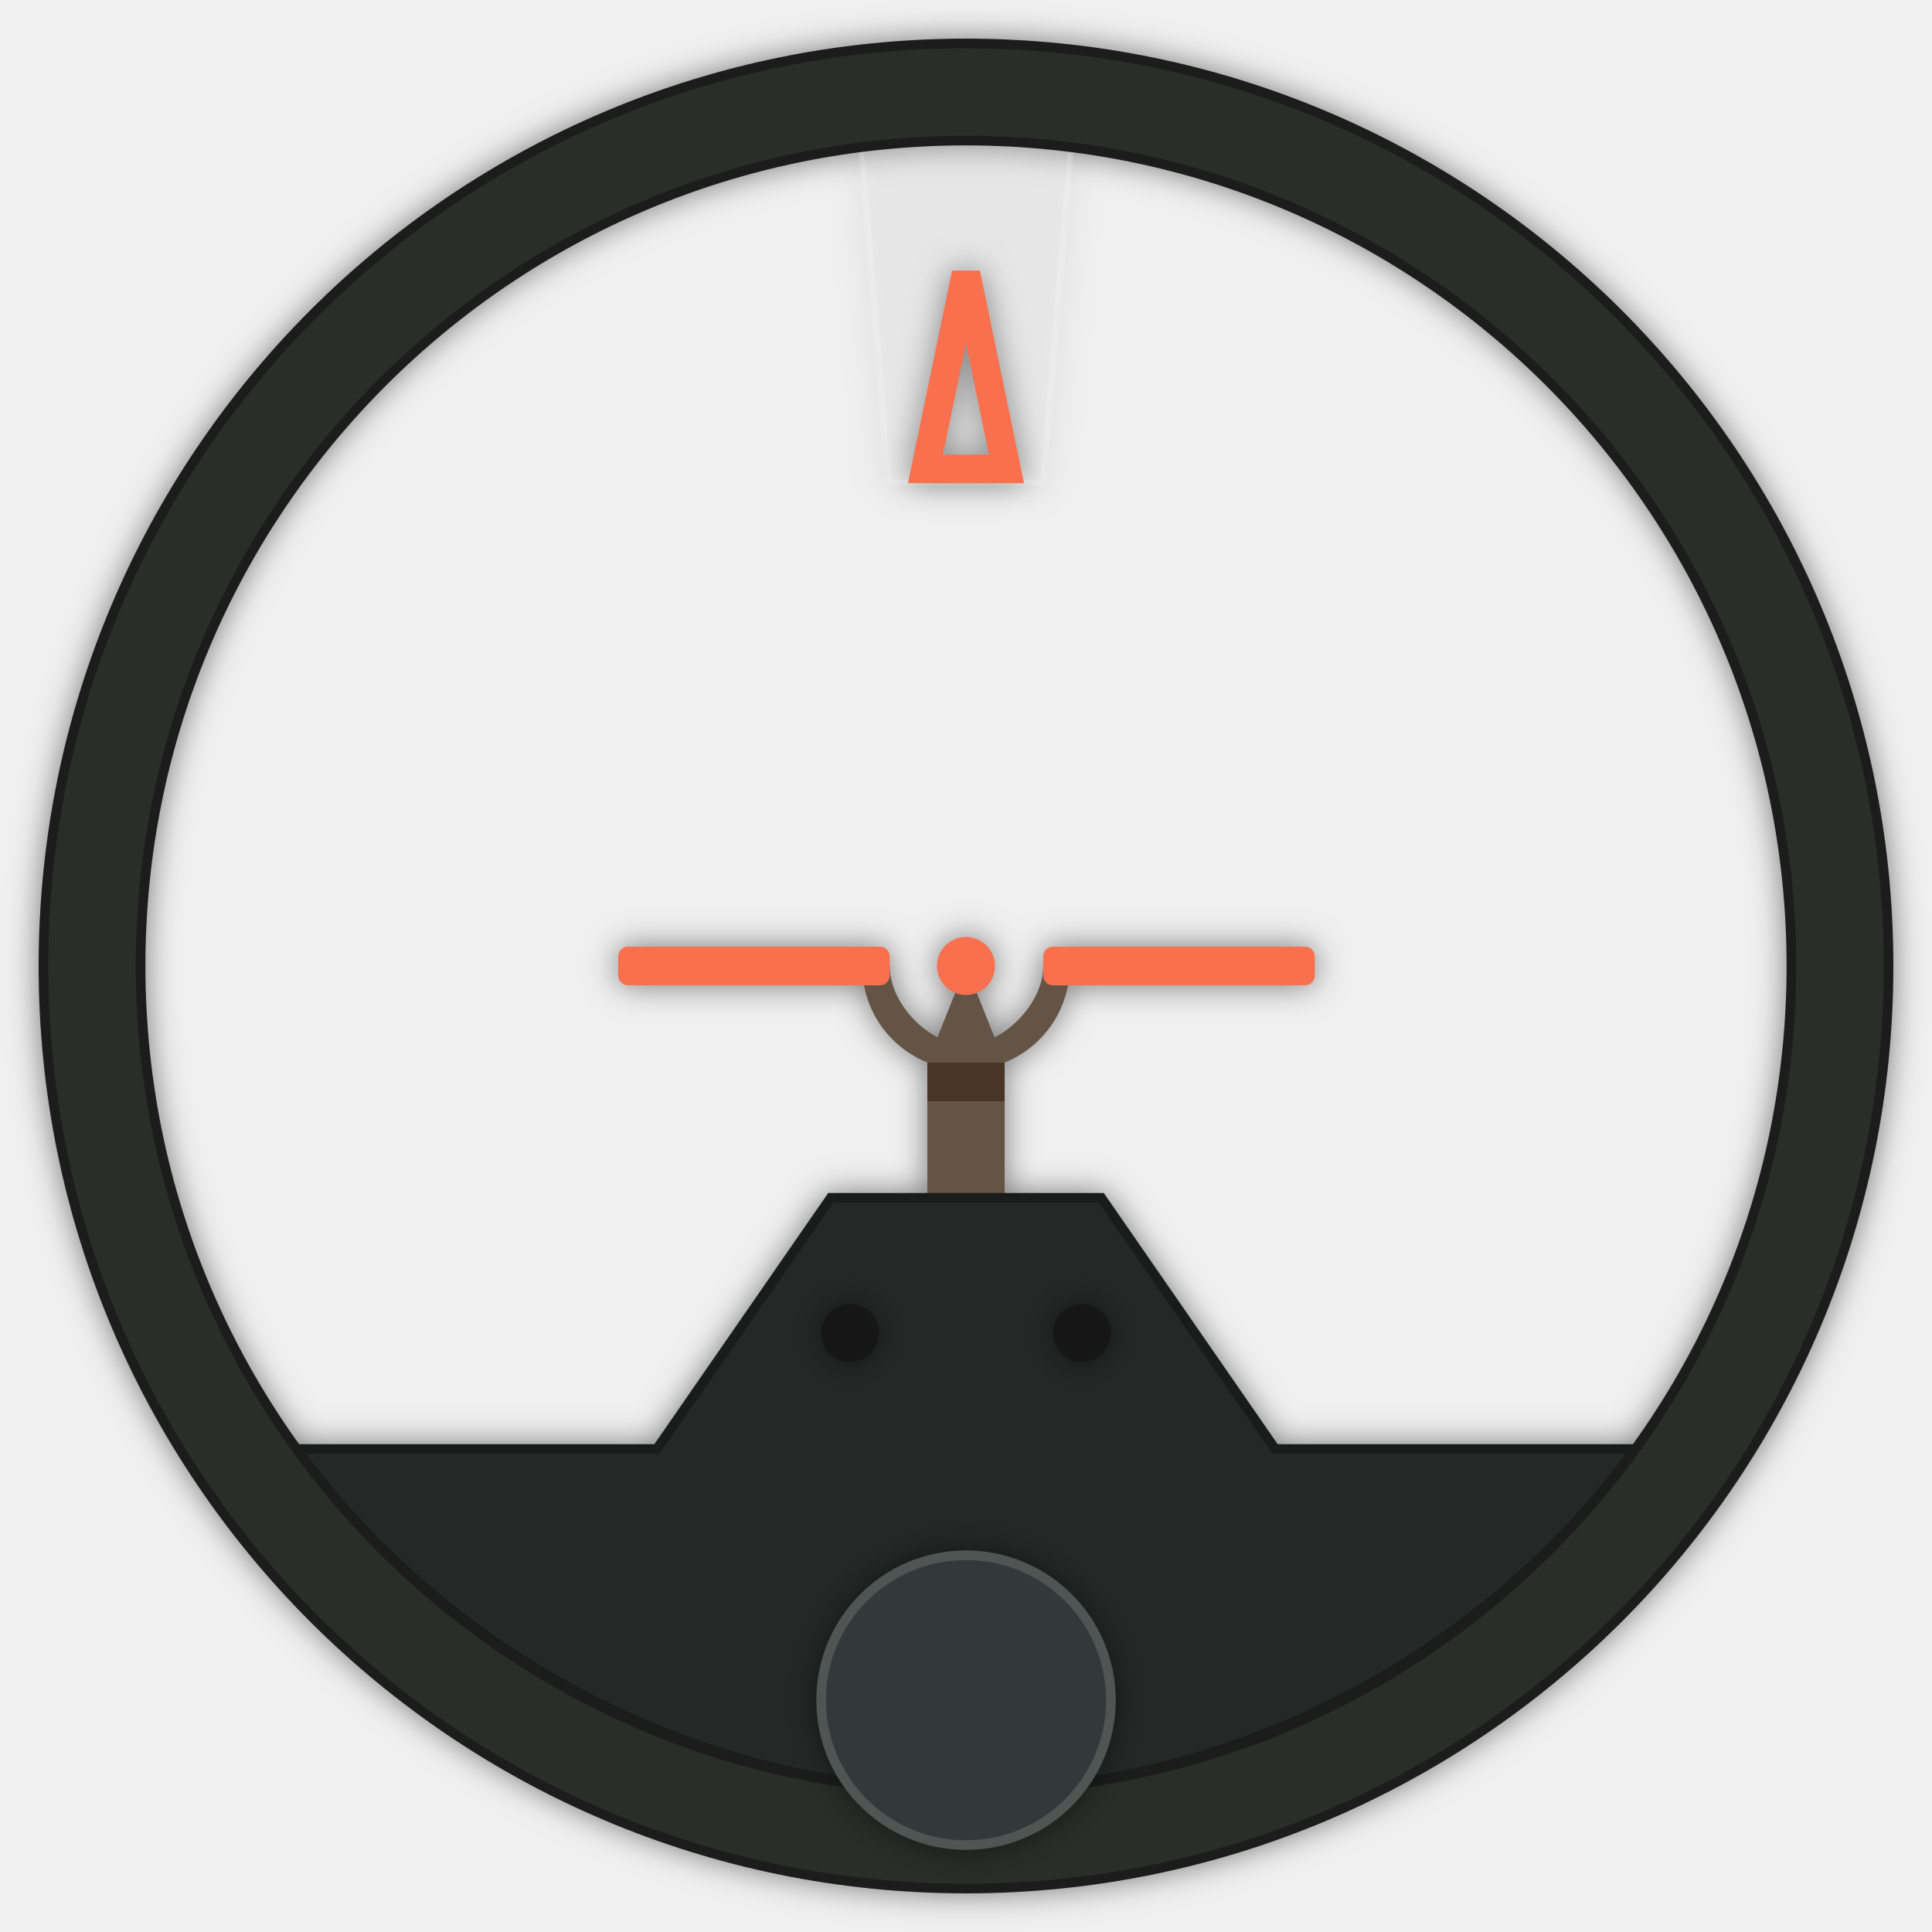
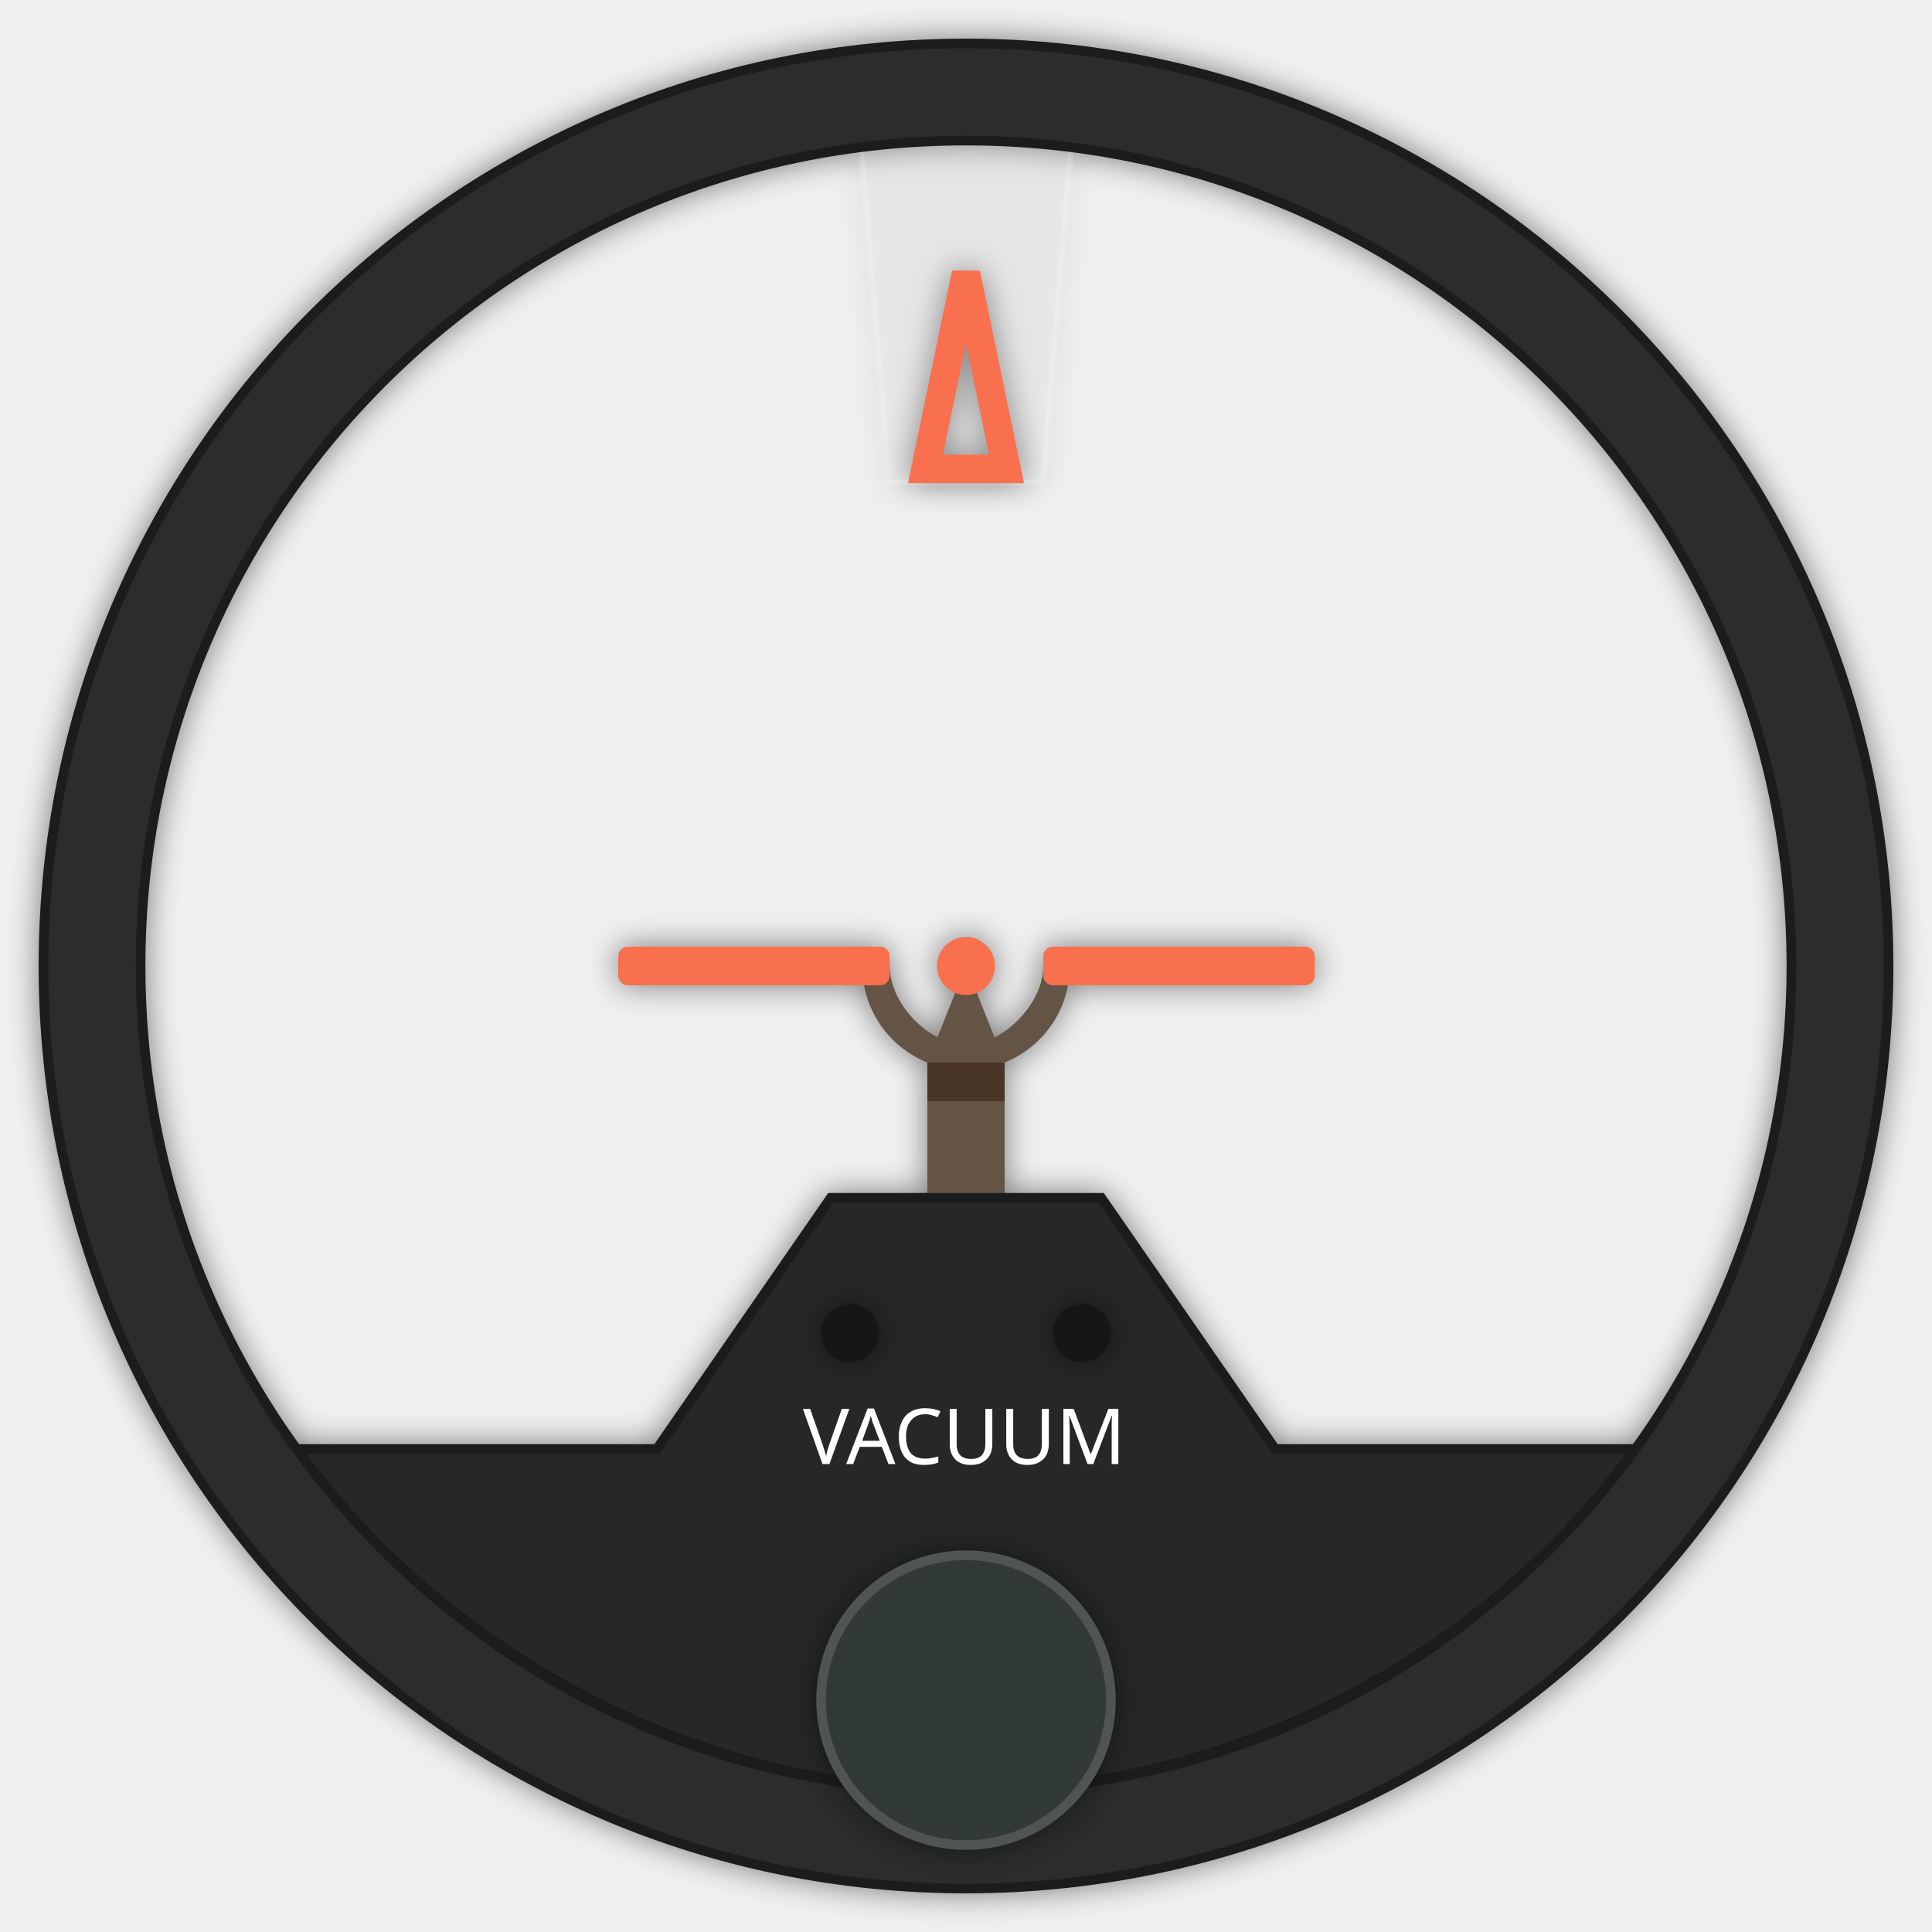
<svg xmlns="http://www.w3.org/2000/svg" width="100" height="100" viewBox="0 0 1000 1000" version="1.1" id="svg1">
  <defs id="defs1">
+     <rect x="40" y="70" width="18.758" height="5.122" id="rect2" />
    <filter style="color-interpolation-filters:sRGB" id="filter28" x="-0.64" y="-0.64" width="2.28" height="2.28">
      <feFlood result="flood" in="SourceGraphic" flood-opacity="0.502" flood-color="rgb(0,0,0)" id="feFlood26" />
      <feGaussianBlur result="blur" in="SourceGraphic" stdDeviation="8" id="feGaussianBlur26" />
      <feOffset result="offset" in="blur" dx="0" dy="0" id="feOffset26" />
      <feComposite result="comp1" operator="in" in="flood" in2="offset" id="feComposite27" />
      <feComposite result="comp2" operator="over" in="SourceGraphic" in2="comp1" id="feComposite28" />
    </filter>
  </defs>
  <g id="layer1" style="opacity:1;filter:url(#filter28)">
    <path id="rect20" style="display:inline;opacity:1;fill:#ffffff;fill-opacity:0.113;stroke:#ffffff;stroke-width:3;stroke-dasharray:none;stroke-opacity:0.146" d="M 445,70 H 555 L 540,250 H 460 Z" />
    <path id="rect11" style="display:inline;fill:none;stroke:#f9704f;stroke-width:14.728;stroke-dasharray:none;stroke-opacity:1" d="M 499.996,141.548 520.962,242.708 H 479.029 Z" />
    <rect style="display:inline;opacity:1;fill:#645445;fill-opacity:1;stroke-width:0" id="rect6" width="40" height="50" x="480" y="570" />
    <path style="display:inline;opacity:1;fill:#645445;fill-opacity:1;stroke-width:0" d="M 447.207,510 C 452.006,535.389 474.162,553.79 500,553.848 525.838,553.79 547.994,535.389 552.793,510 L 540,500 c 0,20 -21.287,40.859 -40,40.859 C 481.331,540.806 460.508,520 460.508,500 Z" id="path11" />
    <path id="rect6-7" style="display:inline;opacity:1;fill:#645445;fill-opacity:1;stroke-width:0" d="m 500,500 20,50 h -40 z" />
    <rect style="display:inline;opacity:1;fill:#483527;fill-opacity:1;stroke-width:0" id="rect6-2" width="40" height="20" x="480" y="550" />
    <rect style="display:inline;opacity:1;fill:#f9704f;fill-opacity:1;stroke-width:0" id="rect9-6-9" width="140.508" height="20" x="540" y="490" ry="5" />
    <rect style="display:inline;opacity:1;fill:#f9704f;fill-opacity:1;stroke-width:0" id="rect9-6" width="140.508" height="20" x="320" y="490" ry="5" />
    <circle style="display:inline;opacity:1;fill:#f9704f;fill-opacity:1;stroke-width:0" id="path7" cx="500" cy="500" r="15" />
    <path d="M 430,620 340,750 H 153.545 C 233.25,859.577 364.501,926.819 500,927.237 635.499,926.819 766.751,859.577 846.455,750 H 660 L 570,620 Z" style="display:inline;opacity:1;fill:#262827;fill-opacity:1;stroke:#1a1b1b;stroke-width:5;stroke-dasharray:none;stroke-opacity:1" id="path8" />
    <circle style="display:inline;opacity:1;fill:#161616;fill-opacity:1;stroke:#cc0000;stroke-width:0;stroke-dasharray:none;filter:url(#filter28)" id="path12" cx="440" cy="690" r="15" />
    <circle style="display:inline;opacity:1;fill:#161616;fill-opacity:1;stroke:#cc0000;stroke-width:0;stroke-dasharray:none;filter:url(#filter28)" id="path12-3" cx="560" cy="690" r="15" />
    <path d="M 500,22.5 A 477.5,477.5 0 0 0 22.5,500 477.5,477.5 0 0 0 500,977.5 a 477.5,477.5 0 0 0 477.5,-477.5 477.5,477.5 0 0 0 -477.5,-477.5 z m 0,50.263 A 427.237,427.237 0 0 1 927.237,500 427.237,427.237 0 0 1 500,927.237 427.237,427.237 0 0 1 72.763,500 427.237,427.237 0 0 1 500,72.763 Z" style="opacity:1;fill:#2b2d2b;fill-opacity:1;stroke:#1c1c1c;stroke-width:5;stroke-dasharray:none;stroke-opacity:1" id="path10" />
    <circle style="display:inline;opacity:1;fill:#323939;fill-opacity:1;stroke:#505453;stroke-width:5;stroke-dasharray:none;stroke-opacity:1;filter:url(#filter28)" id="path6" cx="500" cy="880" r="75" />
+     <text xml:space="preserve" transform="matrix(10,0,0,10,15.56641,22.3958)" id="text1" style="font-size:4px;line-height:1.25;font-family:sans-serif;letter-spacing:0px;word-spacing:0px;white-space:pre;shape-inside:url(#rect2);display:inline;fill:#ffffff">
+       <tspan x="40" y="73.539" id="tspan1">VACUUM</tspan>
+     </text>
  </g>
</svg>
